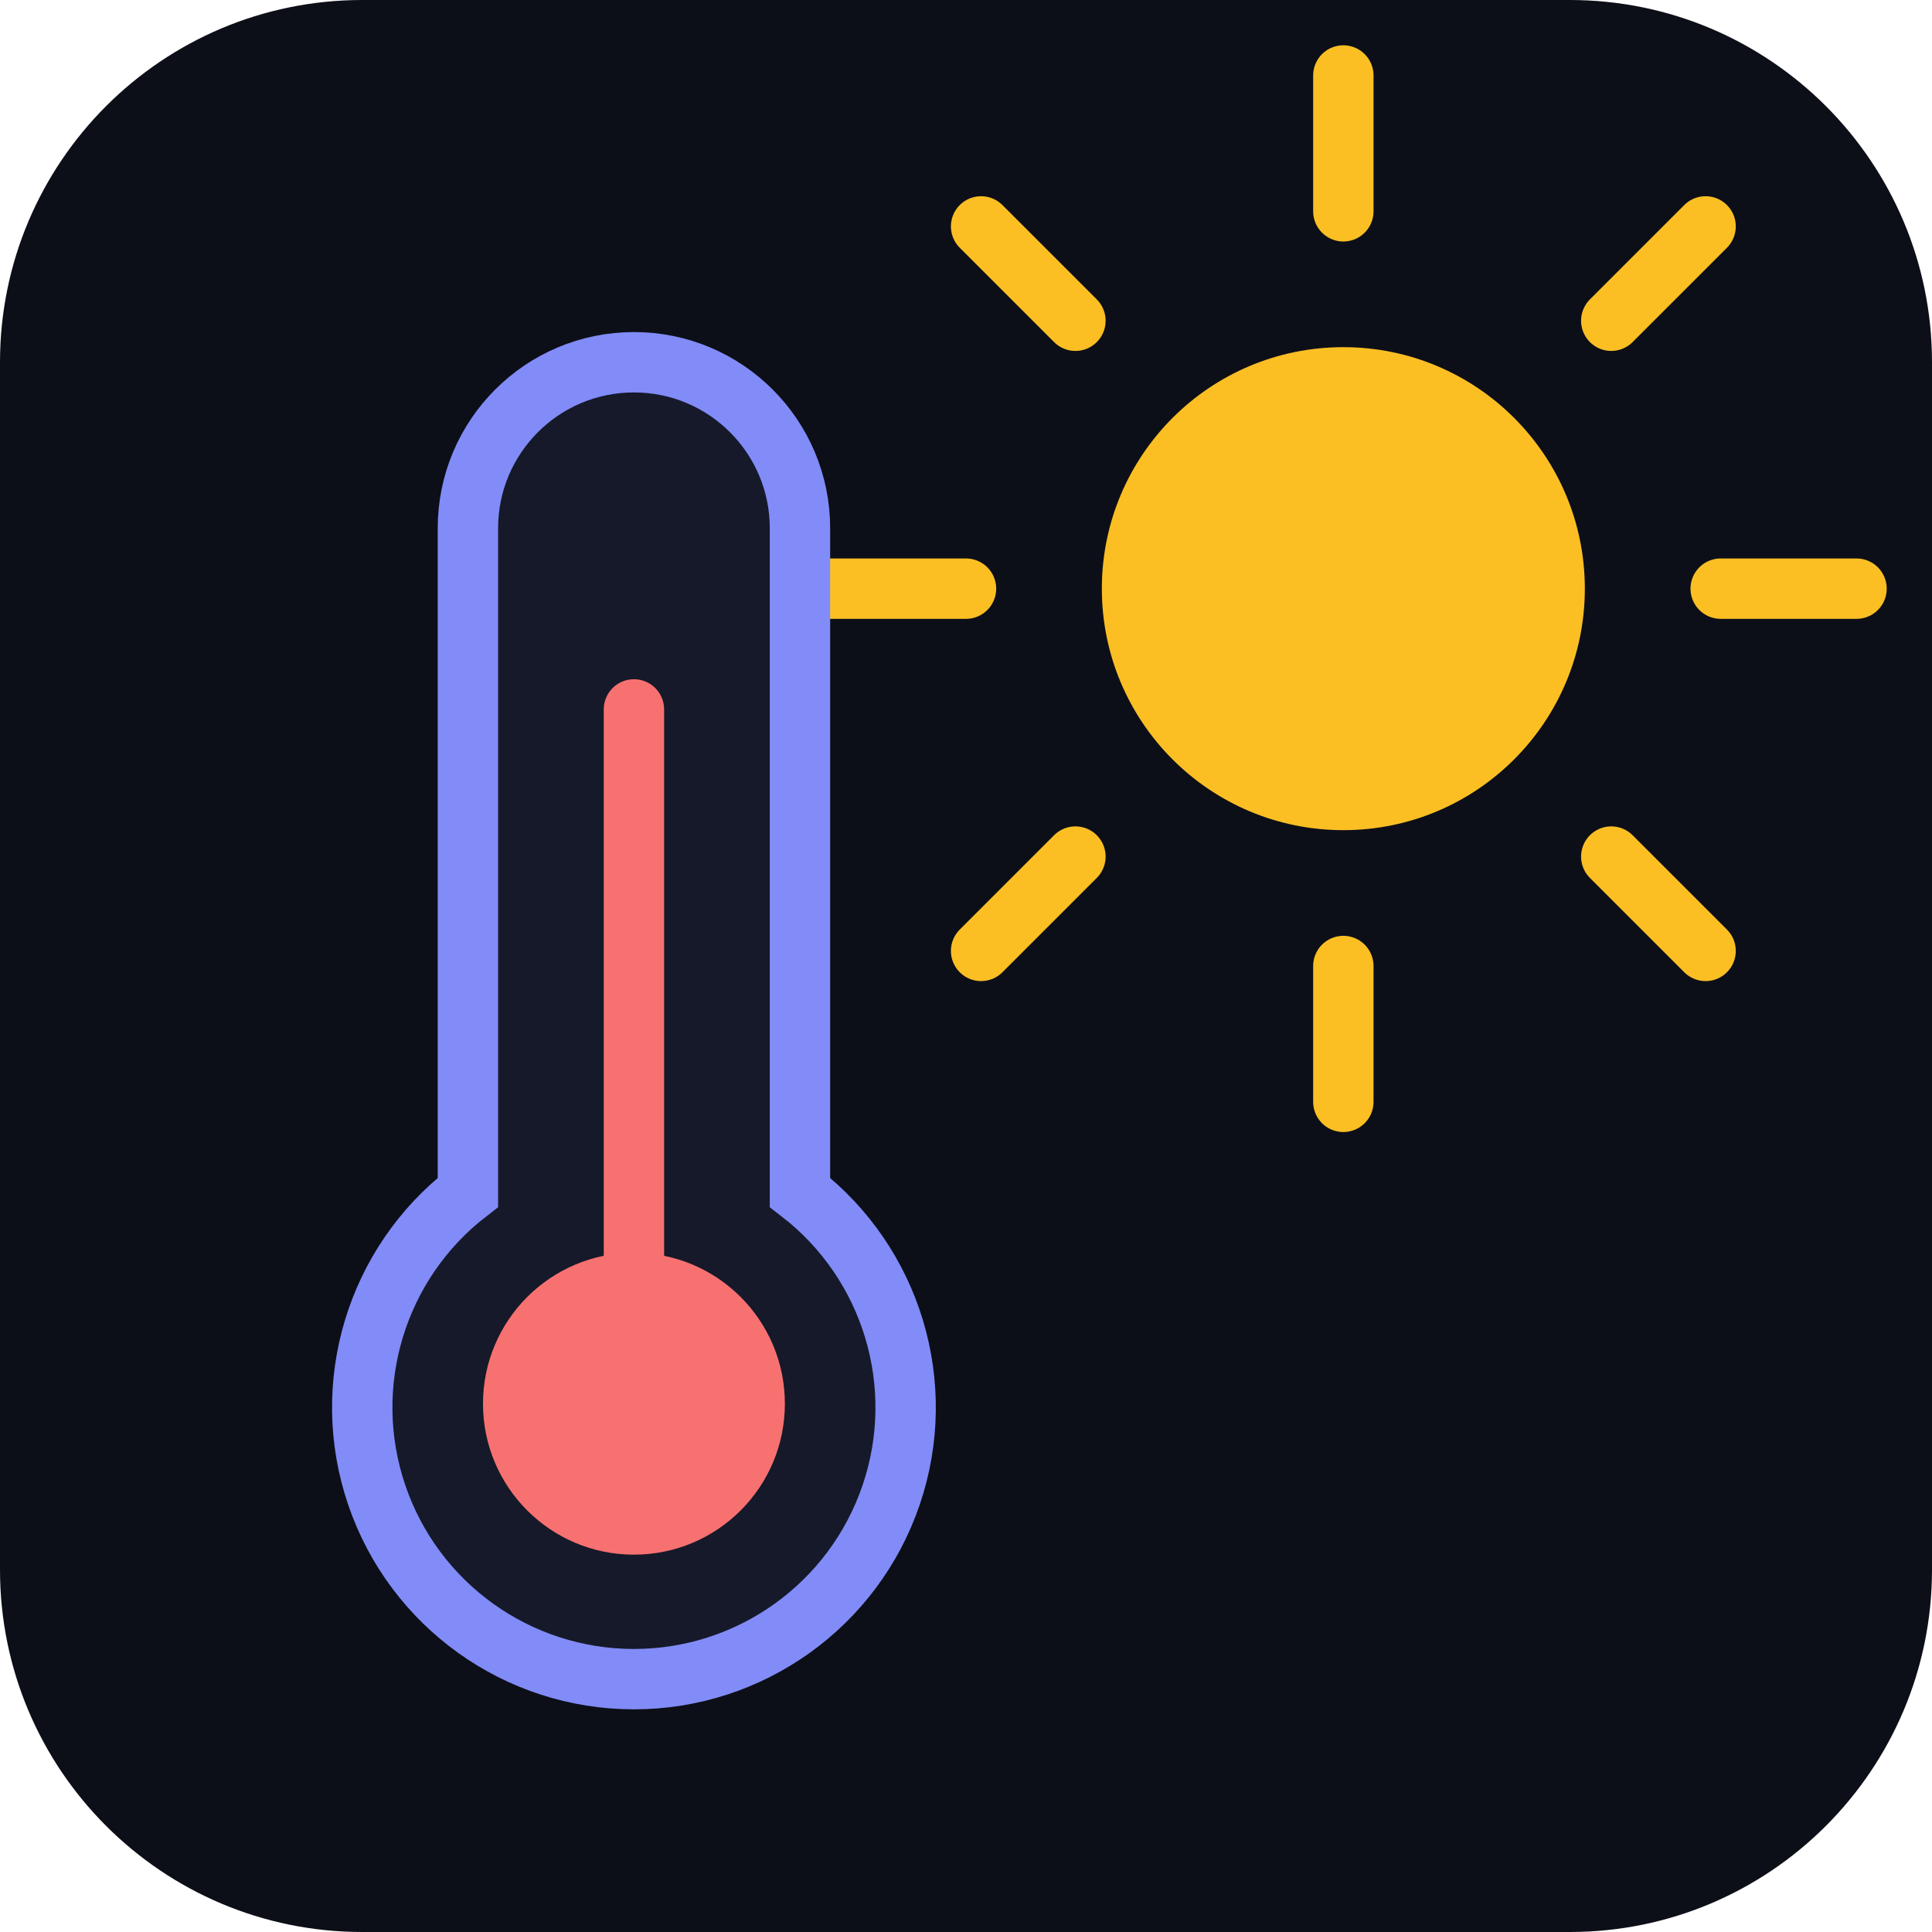
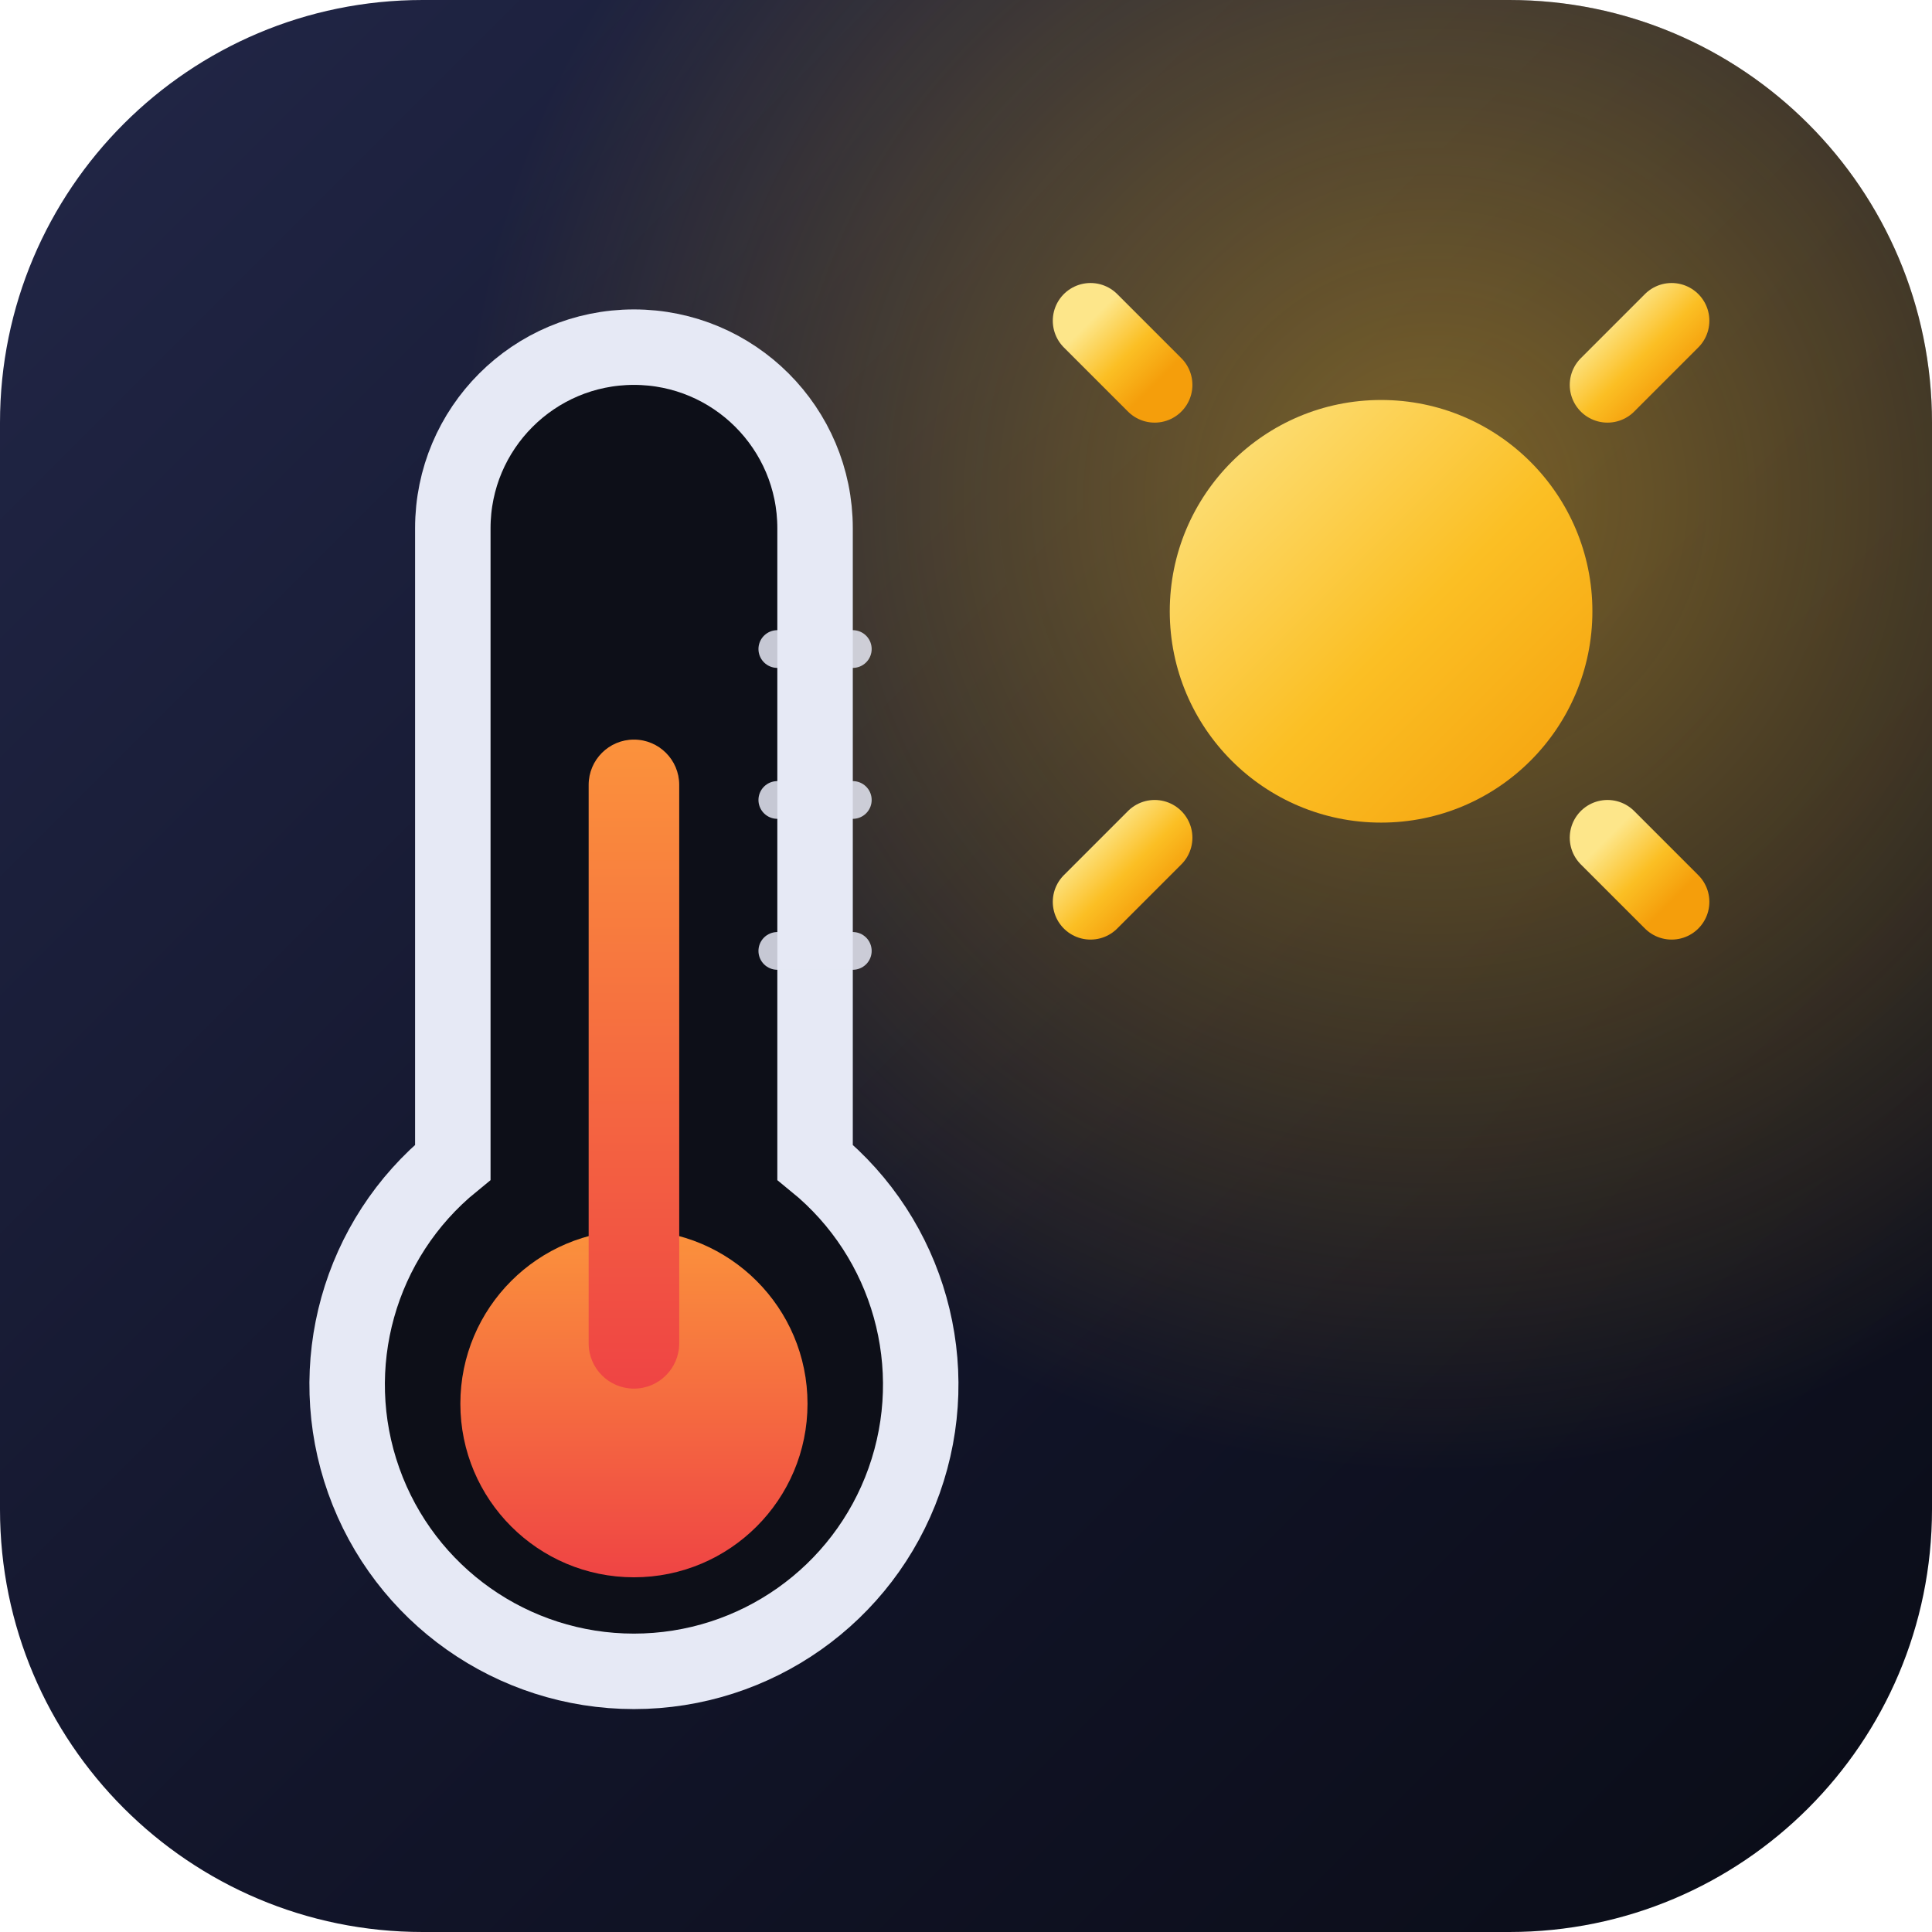
- <svg xmlns="http://www.w3.org/2000/svg" viewBox="0 0 512 512">
-   <rect width="512" height="512" rx="96" fill="#0d0f18" />
-   <circle cx="356" cy="156" r="64" fill="#fbbf24" />
-   <g stroke="#fbbf24" stroke-width="16" stroke-linecap="round">
-     <line x1="356" y1="56" x2="356" y2="20" />
-     <line x1="356" y1="292" x2="356" y2="256" />
-     <line x1="256" y1="156" x2="220" y2="156" />
-     <line x1="492" y1="156" x2="456" y2="156" />
-     <line x1="285" y1="85" x2="260" y2="60" />
-     <line x1="452" y1="252" x2="427" y2="227" />
-     <line x1="285" y1="227" x2="260" y2="252" />
-     <line x1="452" y1="60" x2="427" y2="85" />
+ <svg xmlns="http://www.w3.org/2000/svg" viewBox="0 0 512 512" role="img" aria-label="Gefühlte Temperatur">
+   <defs>
+     <linearGradient id="bg" x1="0" y1="0" x2="1" y2="1">
+       <stop offset="0" stop-color="#222748" />
+       <stop offset="0.55" stop-color="#12152a" />
+       <stop offset="1" stop-color="#0a0c16" />
+     </linearGradient>
+     <radialGradient id="glow" cx="0.74" cy="0.26" r="0.5">
+       <stop offset="0" stop-color="#fbbf24" stop-opacity="0.45" />
+       <stop offset="1" stop-color="#fbbf24" stop-opacity="0" />
+     </radialGradient>
+     <linearGradient id="sun" x1="0" y1="0" x2="1" y2="1">
+       <stop offset="0" stop-color="#fde68a" />
+       <stop offset="0.55" stop-color="#fbbf24" />
+       <stop offset="1" stop-color="#f59e0b" />
+     </linearGradient>
+     <linearGradient id="merc" x1="0" y1="0" x2="0" y2="1">
+       <stop offset="0" stop-color="#fb923c" />
+       <stop offset="1" stop-color="#ef4444" />
+     </linearGradient>
+   </defs>
+   <rect width="512" height="512" rx="112" fill="url(#bg)" />
+   <rect width="512" height="512" rx="112" fill="url(#glow)" />
+   <g stroke="url(#sun)" stroke-width="20" stroke-linecap="round">
+     <line x1="366" y1="78" x2="366" y2="44" />
+     <line x1="366" y1="246" x2="366" y2="228" />
+     <line x1="282" y1="162" x2="258" y2="162" />
+     <line x1="474" y1="162" x2="450" y2="162" />
+     <line x1="306" y1="102" x2="289" y2="85" />
+     <line x1="443" y1="239" x2="426" y2="222" />
+     <line x1="306" y1="222" x2="289" y2="239" />
+     <line x1="443" y1="85" x2="426" y2="102" />
  </g>
-   <path d="M168 96 a44 44 0 0 1 44 44 v176 a72 72 0 1 1 -88 0 v-176 a44 44 0 0 1 44 -44 z" fill="#161929" stroke="#818cf8" stroke-width="16" />
-   <circle cx="168" cy="372" r="40" fill="#f87171" />
-   <rect x="160" y="180" width="16" height="170" rx="8" fill="#f87171" />
+   <circle cx="366" cy="162" r="56" fill="url(#sun)" />
+   <path d="M168 92            a48 48 0 0 1 48 48            v168            a76 76 0 1 1 -96 0            v-168            a48 48 0 0 1 48 -48 z" fill="#0d0f18" stroke="#e6e9f5" stroke-width="20" />
+   <circle cx="168" cy="372" r="46" fill="url(#merc)" />
+   <rect x="156" y="196" width="24" height="172" rx="12" fill="url(#merc)" />
+   <g stroke="#e6e9f5" stroke-width="10" stroke-linecap="round" opacity="0.85">
+     <line x1="206" y1="172" x2="226" y2="172" />
+     <line x1="206" y1="212" x2="226" y2="212" />
+     <line x1="206" y1="252" x2="226" y2="252" />
+   </g>
</svg>
